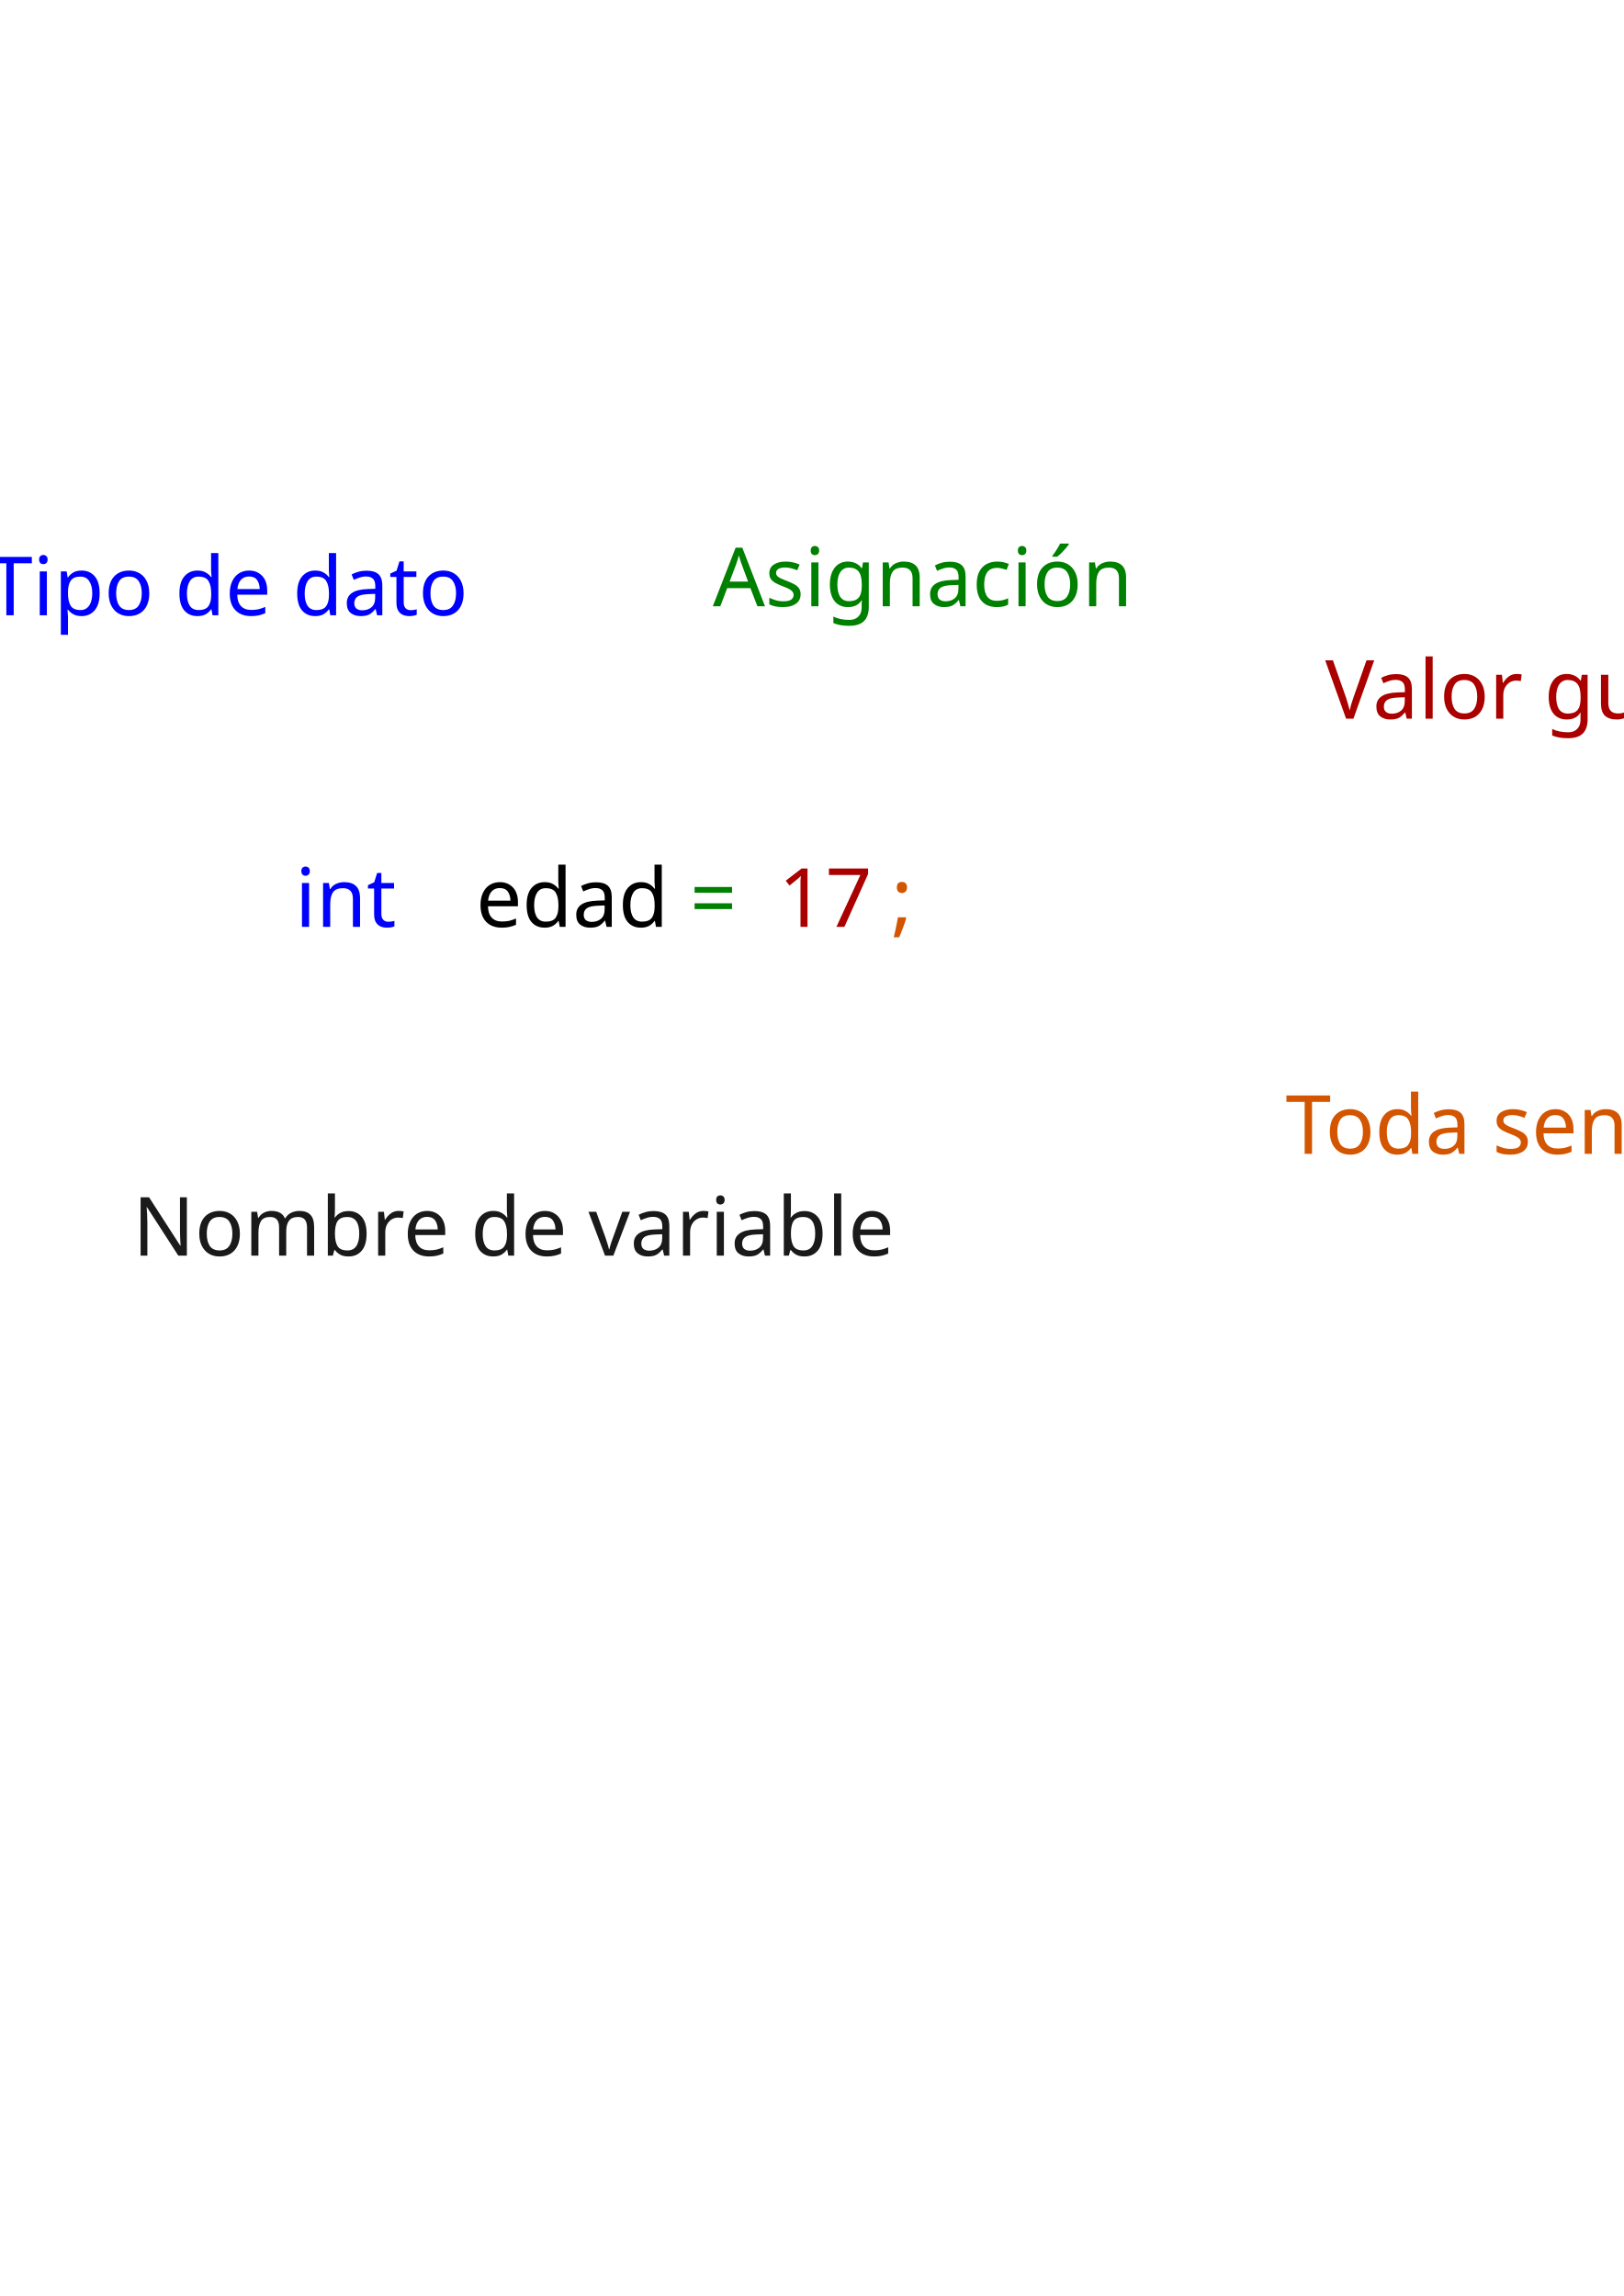
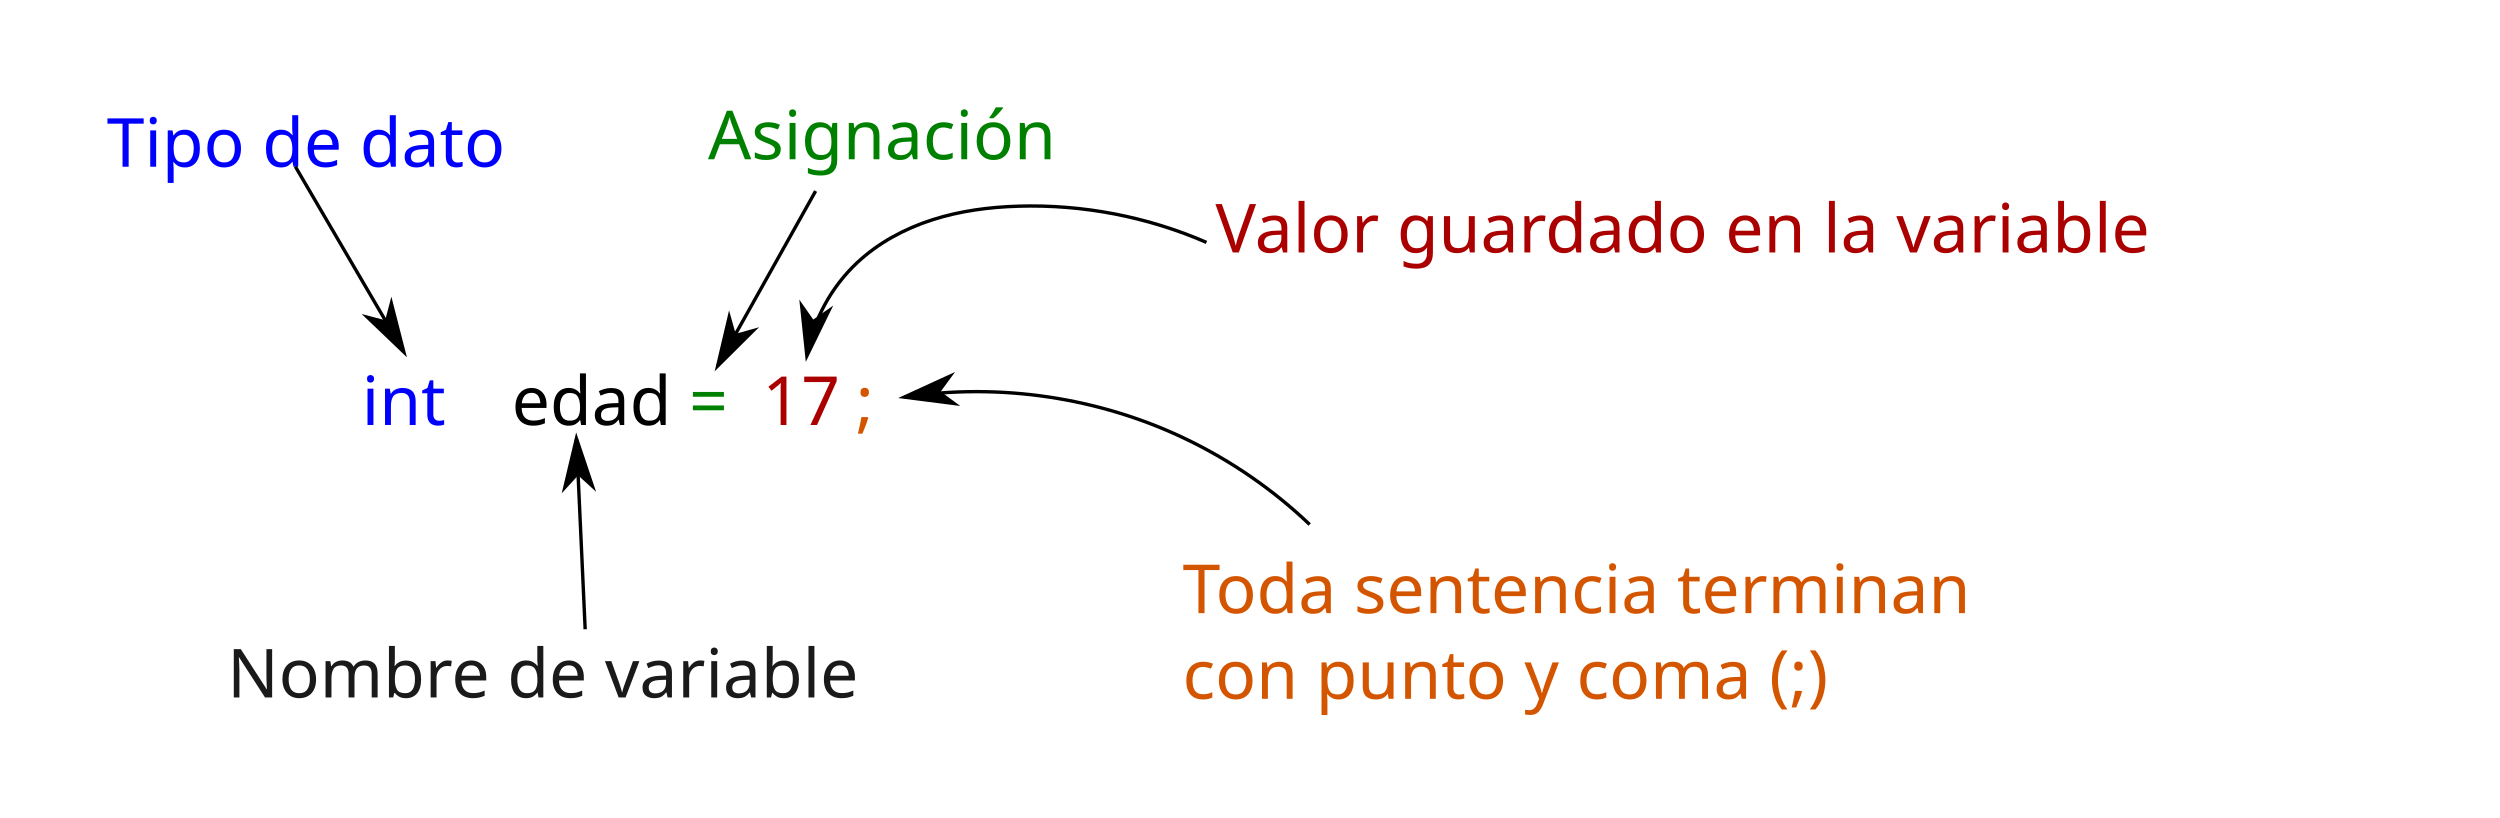
- <svg xmlns="http://www.w3.org/2000/svg" width="210mm" height="297mm" viewBox="0 0 210 297" version="1.1" id="svg5">
-   <defs id="defs2" />
-   <g id="layer1">
+ <svg xmlns="http://www.w3.org/2000/svg" width="390.187mm" height="127.519mm" viewBox="0 0 390.187 127.519" version="1.1" id="svg5">
+   <defs id="defs2">
+     <marker style="overflow:visible" id="Arrow1Lend" refX="0" refY="0" orient="auto">
+       <path transform="matrix(-0.8,0,0,-0.8,-10,0)" style="fill:context-stroke;fill-rule:evenodd;stroke:context-stroke;stroke-width:1pt" d="M 0,0 5,-5 -12.5,0 5,5 Z" id="path1915" />
+     </marker>
+   </defs>
+   <g id="layer1" transform="translate(18.30646,-53.56105)">
    <text xml:space="preserve" style="font-style:normal;font-weight:normal;font-size:10.583px;line-height:1.25;font-family:sans-serif;fill:#0000ff;fill-opacity:1;stroke:none;stroke-width:0.265" x="38.147" y="119.89" id="text759">
      <tspan id="tspan757" style="font-style:normal;font-variant:normal;font-weight:normal;font-stretch:normal;font-family:'JetBrains Mono';-inkscape-font-specification:'JetBrains Mono';fill:#0000ff;stroke-width:0.265" x="38.147" y="119.89">int</tspan>
    </text>
    <text xml:space="preserve" style="font-style:normal;font-weight:normal;font-size:10.583px;line-height:1.25;font-family:sans-serif;fill:#0000ff;fill-opacity:1;stroke:none;stroke-width:0.265" x="-1.65" y="79.588" id="text759-1">
      <tspan id="tspan757-2" style="font-style:normal;font-variant:normal;font-weight:normal;font-stretch:normal;font-family:'JetBrains Mono';-inkscape-font-specification:'JetBrains Mono';fill:#0000ff;stroke-width:0.265" x="-1.65" y="79.588">Tipo de dato</tspan>
    </text>
    <text xml:space="preserve" style="font-style:normal;font-weight:normal;font-size:10.583px;line-height:1.25;font-family:sans-serif;fill:#1a1a1a;fill-opacity:1;stroke:none;stroke-width:0.265" x="17.151" y="162.421" id="text759-7">
      <tspan id="tspan757-0" style="font-style:normal;font-variant:normal;font-weight:normal;font-stretch:normal;font-family:'JetBrains Mono';-inkscape-font-specification:'JetBrains Mono';fill:#1a1a1a;stroke-width:0.265" x="17.151" y="162.421">Nombre de variable</tspan>
    </text>
    <text xml:space="preserve" style="font-style:normal;font-weight:normal;font-size:10.583px;line-height:1.25;font-family:sans-serif;fill:#000000;fill-opacity:1;stroke:none;stroke-width:0.265" x="61.565" y="119.89" id="text759-3">
      <tspan id="tspan757-6" style="font-style:normal;font-variant:normal;font-weight:normal;font-stretch:normal;font-family:'JetBrains Mono';-inkscape-font-specification:'JetBrains Mono';fill:#000000;stroke-width:0.265" x="61.565" y="119.89">edad</tspan>
    </text>
    <text xml:space="preserve" style="font-style:normal;font-weight:normal;font-size:10.583px;line-height:1.25;font-family:sans-serif;fill:#008000;fill-opacity:1;stroke:none;stroke-width:0.265" x="89.244" y="119.89" id="text759-3-7">
      <tspan id="tspan757-6-5" style="font-style:normal;font-variant:normal;font-weight:normal;font-stretch:normal;font-family:'JetBrains Mono';-inkscape-font-specification:'JetBrains Mono';fill:#008000;stroke-width:0.265" x="89.244" y="119.89">=</tspan>
    </text>
    <text xml:space="preserve" style="font-style:normal;font-weight:normal;font-size:10.583px;line-height:1.25;font-family:sans-serif;fill:#008000;fill-opacity:1;stroke:none;stroke-width:0.265" x="92.192" y="78.424" id="text759-3-7-9">
      <tspan id="tspan757-6-5-3" style="font-style:normal;font-variant:normal;font-weight:normal;font-stretch:normal;font-family:'JetBrains Mono';-inkscape-font-specification:'JetBrains Mono';fill:#008000;stroke-width:0.265" x="92.192" y="78.424">Asignación</tspan>
    </text>
    <text xml:space="preserve" style="font-style:normal;font-weight:normal;font-size:10.583px;line-height:1.25;font-family:sans-serif;fill:#aa0000;fill-opacity:1;stroke:none;stroke-width:0.265" x="100.688" y="119.89" id="text759-3-3">
      <tspan id="tspan757-6-56" style="font-style:normal;font-variant:normal;font-weight:normal;font-stretch:normal;font-family:'JetBrains Mono';-inkscape-font-specification:'JetBrains Mono';fill:#aa0000;stroke-width:0.265" x="100.688" y="119.89">17</tspan>
    </text>
    <text xml:space="preserve" style="font-style:normal;font-weight:normal;font-size:10.583px;line-height:1.25;font-family:sans-serif;fill:#aa0000;fill-opacity:1;stroke:none;stroke-width:0.265" x="171.392" y="92.963" id="text759-3-3-6">
      <tspan id="tspan757-6-56-2" style="font-style:normal;font-variant:normal;font-weight:normal;font-stretch:normal;font-family:'JetBrains Mono';-inkscape-font-specification:'JetBrains Mono';fill:#aa0000;stroke-width:0.265" x="171.392" y="92.963">Valor guardado en la variable</tspan>
    </text>
    <text xml:space="preserve" style="font-style:normal;font-weight:normal;font-size:10.583px;line-height:1.25;font-family:sans-serif;fill:#d45500;fill-opacity:1;stroke:none;stroke-width:0.265" x="115.262" y="119.89" id="text759-3-3-2">
      <tspan id="tspan757-6-56-9" style="font-style:normal;font-variant:normal;font-weight:normal;font-stretch:normal;font-family:'JetBrains Mono';-inkscape-font-specification:'JetBrains Mono';fill:#d45500;stroke-width:0.265" x="115.262" y="119.89">;</tspan>
    </text>
    <text xml:space="preserve" style="font-style:normal;font-weight:normal;font-size:10.583px;line-height:1.25;font-family:sans-serif;fill:#d45500;fill-opacity:1;stroke:none;stroke-width:0.265" x="166.271" y="149.254" id="text759-3-3-2-6">
-       <tspan id="tspan757-6-56-9-0" style="font-style:normal;font-variant:normal;font-weight:normal;font-stretch:normal;font-family:'JetBrains Mono';-inkscape-font-specification:'JetBrains Mono';fill:#d45500;stroke-width:0.265" x="166.271" y="149.254">Toda sentencia termian con punto y coma (;)</tspan>
+       <tspan id="tspan757-6-56-9-0" style="font-style:normal;font-variant:normal;font-weight:normal;font-stretch:normal;font-family:'JetBrains Mono';-inkscape-font-specification:'JetBrains Mono';fill:#d45500;stroke-width:0.265" x="166.271" y="149.254">Toda sentencia terminan</tspan>
+       <tspan style="font-style:normal;font-variant:normal;font-weight:normal;font-stretch:normal;font-family:'JetBrains Mono';-inkscape-font-specification:'JetBrains Mono';fill:#d45500;stroke-width:0.265" x="166.271" y="162.621" id="tspan1349">con punto y coma (;)</tspan>
    </text>
+     <path style="fill:none;stroke:#000000;stroke-width:0.529;stroke-linecap:butt;stroke-linejoin:miter;stroke-miterlimit:4;stroke-dasharray:none;stroke-opacity:1;marker-end:url(#Arrow1Lend)" d="M 27.793,79.563 44.686,108.446" id="path1794" />
+     <path style="fill:none;stroke:#000000;stroke-width:0.529;stroke-linecap:butt;stroke-linejoin:miter;stroke-miterlimit:4;stroke-dasharray:none;stroke-opacity:1;marker-end:url(#Arrow1Lend)" d="M 108.991,83.378 93.732,110.626" id="path1798" />
+     <path style="fill:none;stroke:#000000;stroke-width:0.529;stroke-linecap:butt;stroke-linejoin:miter;stroke-miterlimit:4;stroke-dasharray:none;stroke-opacity:1;marker-end:url(#Arrow1Lend)" d="m 169.998,91.393 c -9.214,-4.009 -19.319,-5.954 -29.363,-5.651 -4.539,0.137 -9.088,0.733 -13.413,2.12 -4.324,1.387 -8.426,3.586 -11.741,6.69 -4.078,3.818 -6.875,8.982 -7.845,14.484" id="path1802" />
+     <path style="fill:none;stroke:#000000;stroke-width:0.529;stroke-linecap:butt;stroke-linejoin:miter;stroke-miterlimit:4;stroke-dasharray:none;stroke-opacity:1;marker-end:url(#Arrow1Lend)" d="m 186.102,135.421 c -5.697,-5.425 -12.252,-9.949 -19.346,-13.351 -13.532,-6.49 -29.033,-8.801 -43.869,-6.539" id="path1806" />
+     <path style="fill:none;stroke:#000000;stroke-width:0.529;stroke-linecap:butt;stroke-linejoin:miter;stroke-miterlimit:4;stroke-dasharray:none;stroke-opacity:1;marker-end:url(#Arrow1Lend)" d="m 73.024,151.77 -1.362,-29.7" id="path1810" />
+     <rect style="fill:none;fill-opacity:0.363;stroke:none;stroke-width:0.265" id="rect565" width="390.187" height="127.519" x="-18.306" y="53.561" />
  </g>
</svg>
